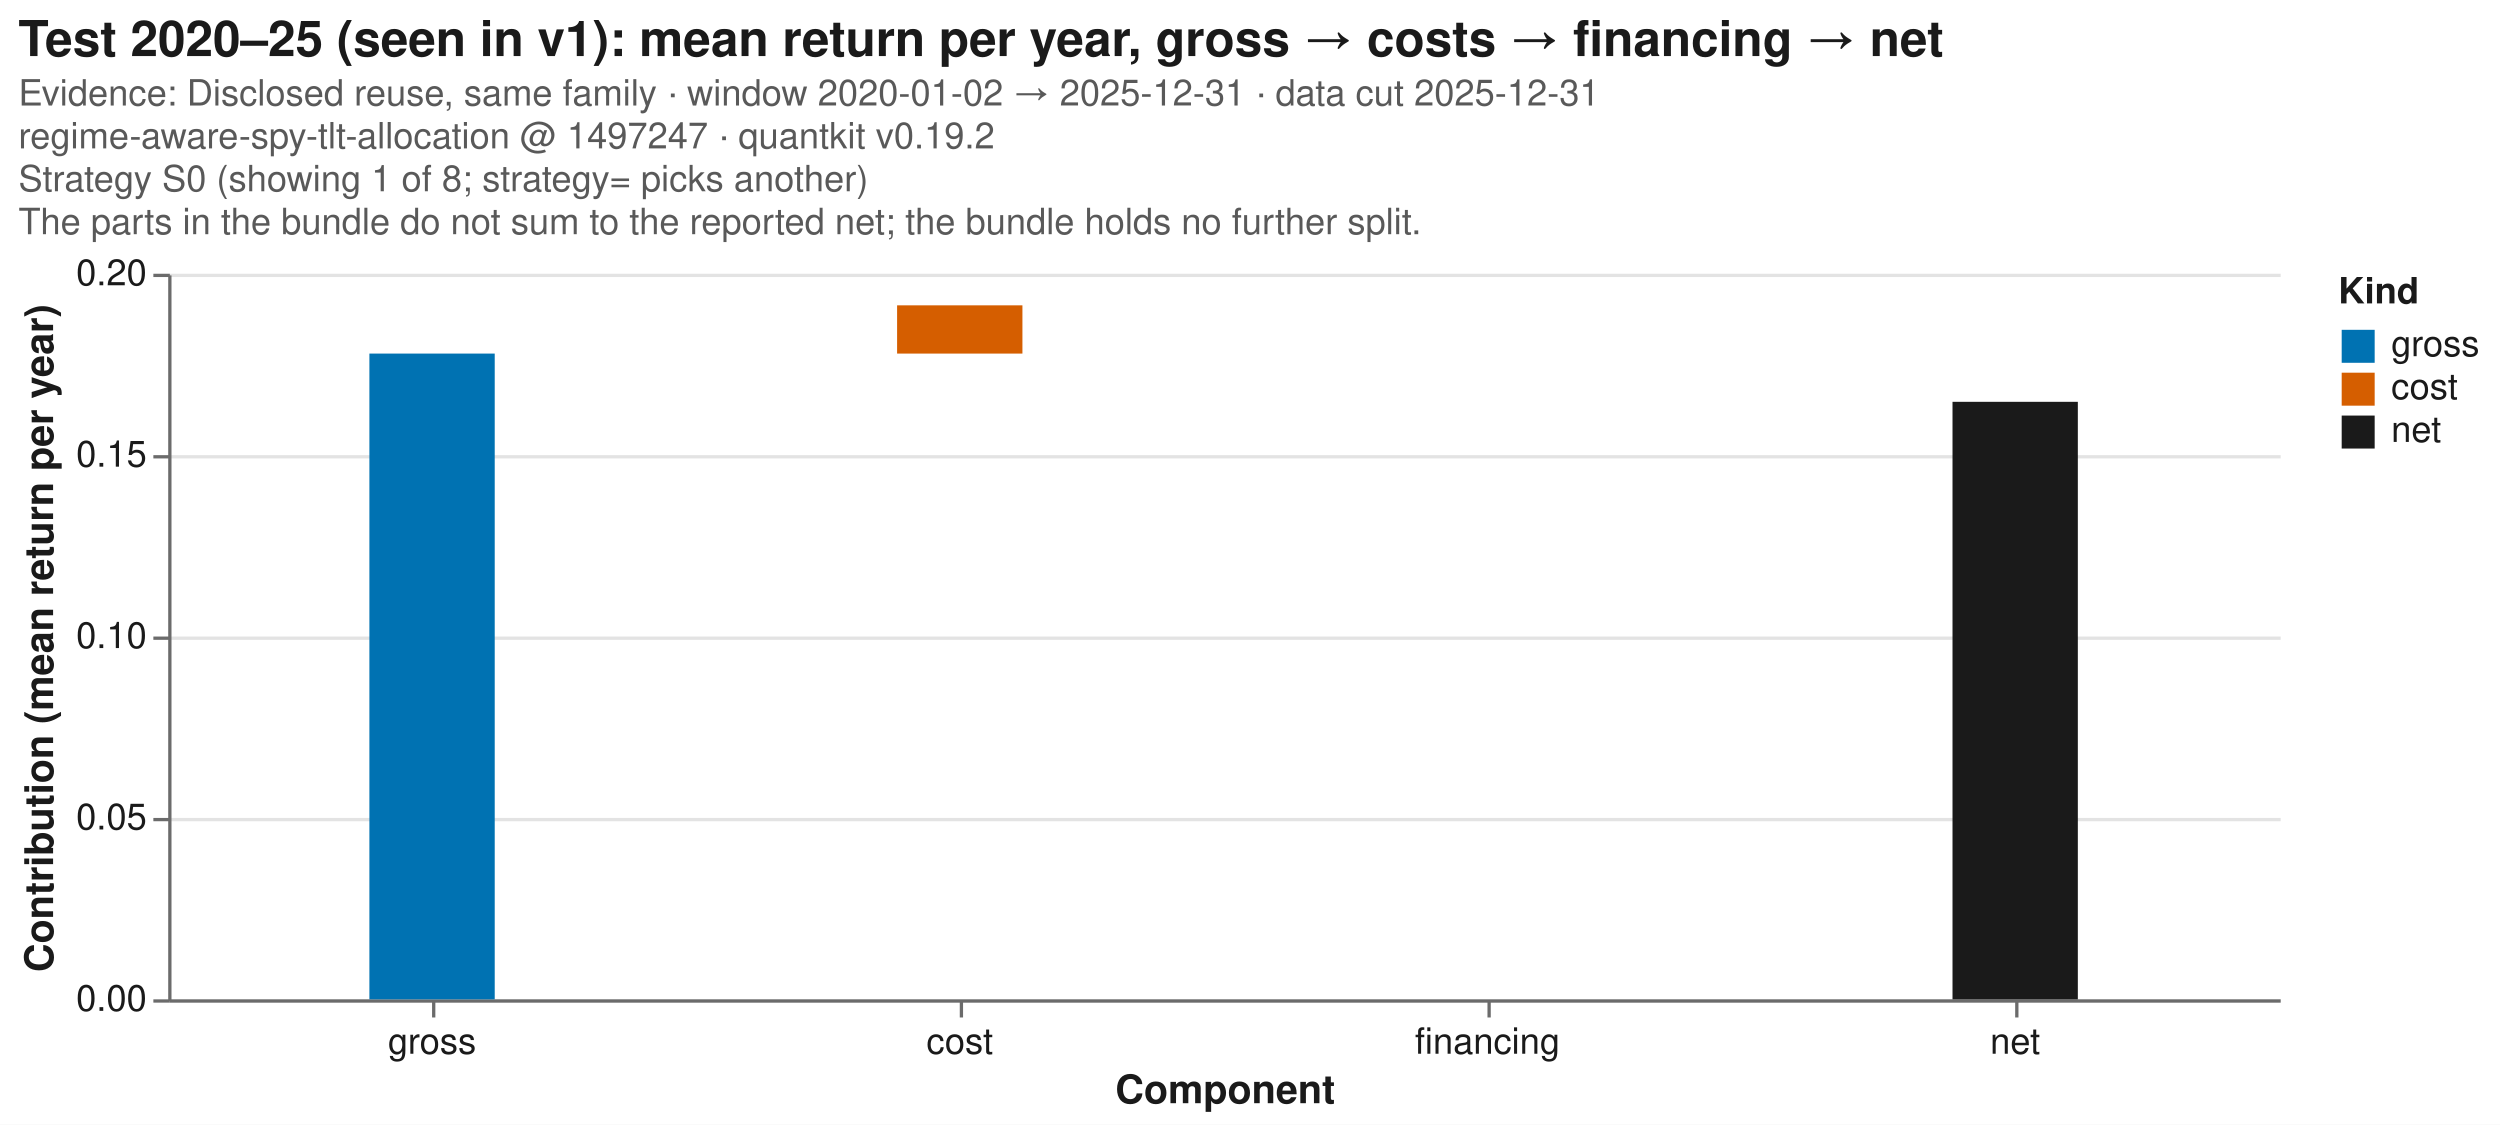
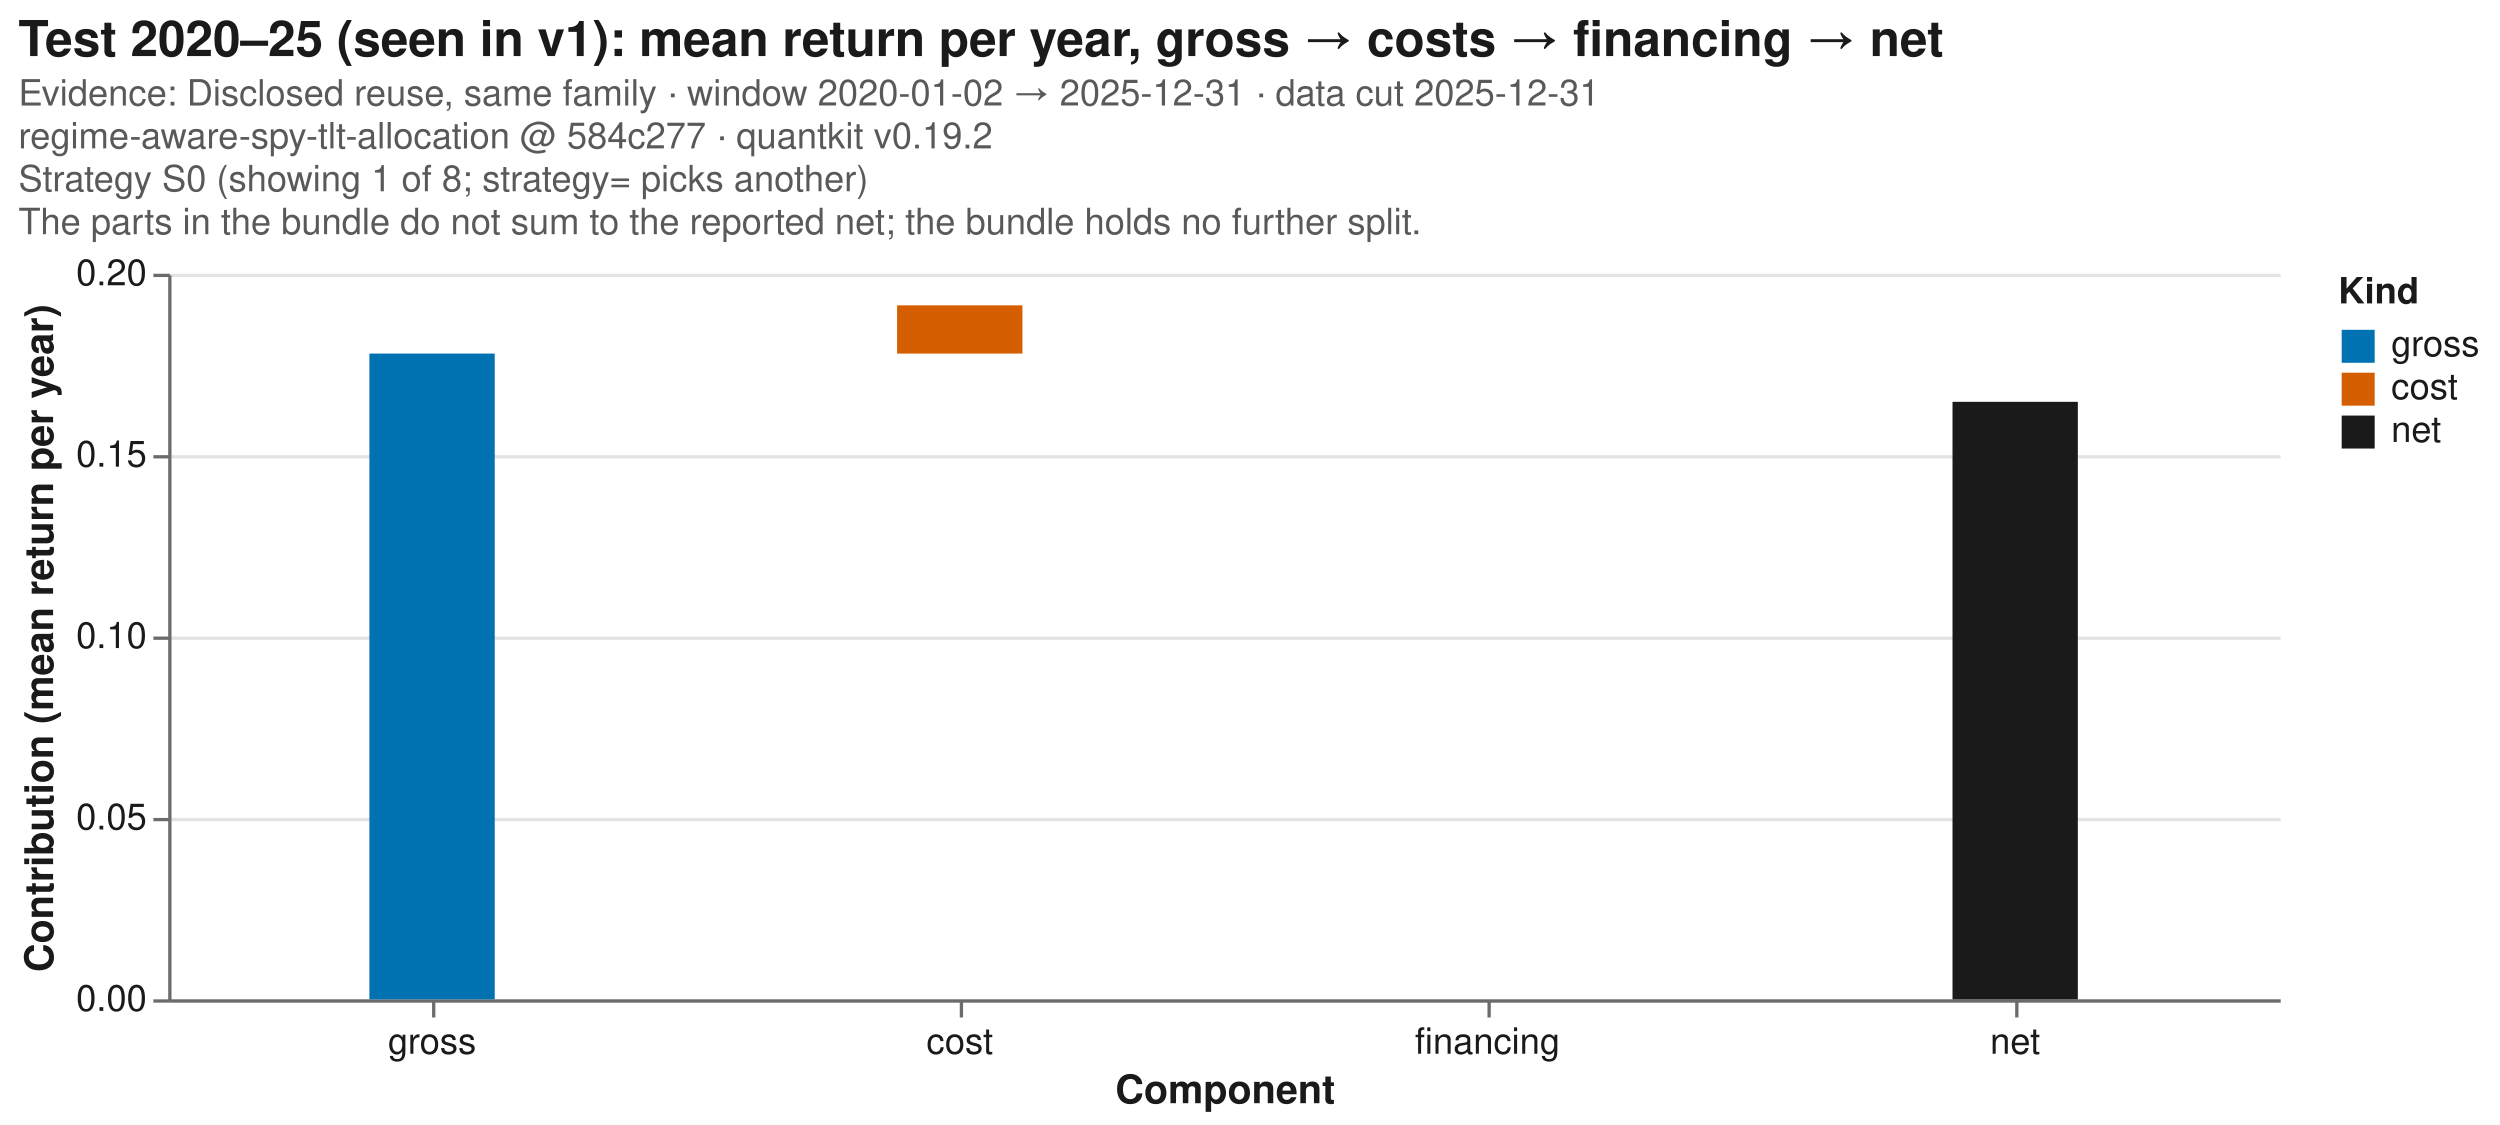
<svg xmlns="http://www.w3.org/2000/svg" version="1.1" class="marks" width="758" height="341" viewBox="0 0 758 341">
  <rect width="758" height="341" fill="#FFFFFF" />
  <g fill="none" stroke-miterlimit="10" transform="translate(51,83)">
    <g class="mark-group role-frame root" role="graphics-object" aria-roledescription="group mark container">
      <g transform="translate(0,0)">
        <path class="background" aria-hidden="true" d="M0,0h640v220h-640Z" />
        <g>
          <g class="mark-group role-axis" aria-hidden="true">
            <g transform="translate(0.5,0.5)">
              <path class="background" aria-hidden="true" d="M0,0h0v0h0Z" pointer-events="none" />
              <g>
                <g class="mark-rule role-axis-grid" pointer-events="none">
                  <line transform="translate(0,220)" x2="640" y2="0" stroke="#E3E3E3" stroke-width="1" opacity="1" />
                  <line transform="translate(0,165)" x2="640" y2="0" stroke="#E3E3E3" stroke-width="1" opacity="1" />
                  <line transform="translate(0,110)" x2="640" y2="0" stroke="#E3E3E3" stroke-width="1" opacity="1" />
                  <line transform="translate(0,55)" x2="640" y2="0" stroke="#E3E3E3" stroke-width="1" opacity="1" />
                  <line transform="translate(0,0)" x2="640" y2="0" stroke="#E3E3E3" stroke-width="1" opacity="1" />
                </g>
              </g>
              <path class="foreground" aria-hidden="true" d="" pointer-events="none" display="none" />
            </g>
          </g>
          <g class="mark-group role-axis" role="graphics-symbol" aria-roledescription="axis" aria-label="X-axis titled 'Component' for a discrete scale with 4 values: gross, cost, financing, net">
            <g transform="translate(0.5,220.5)">
              <path class="background" aria-hidden="true" d="M0,0h0v0h0Z" pointer-events="none" />
              <g>
                <g class="mark-rule role-axis-tick" pointer-events="none">
                  <line transform="translate(80,0)" x2="0" y2="5" stroke="#6B6B6B" stroke-width="1" opacity="1" />
                  <line transform="translate(240,0)" x2="0" y2="5" stroke="#6B6B6B" stroke-width="1" opacity="1" />
                  <line transform="translate(400,0)" x2="0" y2="5" stroke="#6B6B6B" stroke-width="1" opacity="1" />
                  <line transform="translate(560,0)" x2="0" y2="5" stroke="#6B6B6B" stroke-width="1" opacity="1" />
                </g>
                <g class="mark-text role-axis-label" pointer-events="none">
                  <text text-anchor="middle" transform="translate(79.5,16)" font-family="Helvetica Neue, Helvetica, Arial, sans-serif" font-size="11px" fill="#1A1A1A" opacity="1">gross</text>
                  <text text-anchor="middle" transform="translate(239.5,16)" font-family="Helvetica Neue, Helvetica, Arial, sans-serif" font-size="11px" fill="#1A1A1A" opacity="1">cost</text>
                  <text text-anchor="middle" transform="translate(399.5,16)" font-family="Helvetica Neue, Helvetica, Arial, sans-serif" font-size="11px" fill="#1A1A1A" opacity="1">financing</text>
                  <text text-anchor="middle" transform="translate(559.5,16)" font-family="Helvetica Neue, Helvetica, Arial, sans-serif" font-size="11px" fill="#1A1A1A" opacity="1">net</text>
                </g>
                <g class="mark-rule role-axis-domain" pointer-events="none">
                  <line transform="translate(0,0)" x2="640" y2="0" stroke="#6B6B6B" stroke-width="1" opacity="1" />
                </g>
                <g class="mark-text role-axis-title" pointer-events="none">
                  <text text-anchor="middle" transform="translate(320,31)" font-family="Helvetica Neue, Helvetica, Arial, sans-serif" font-size="12px" font-weight="bold" fill="#1A1A1A" opacity="1">Component</text>
                </g>
              </g>
              <path class="foreground" aria-hidden="true" d="" pointer-events="none" display="none" />
            </g>
          </g>
          <g class="mark-group role-axis" role="graphics-symbol" aria-roledescription="axis" aria-label="Y-axis titled 'Contribution (mean return per year)' for a linear scale with values from 0.00 to 0.20">
            <g transform="translate(0.5,0.5)">
              <path class="background" aria-hidden="true" d="M0,0h0v0h0Z" pointer-events="none" />
              <g>
                <g class="mark-rule role-axis-tick" pointer-events="none">
                  <line transform="translate(0,220)" x2="-5" y2="0" stroke="#6B6B6B" stroke-width="1" opacity="1" />
                  <line transform="translate(0,165)" x2="-5" y2="0" stroke="#6B6B6B" stroke-width="1" opacity="1" />
                  <line transform="translate(0,110)" x2="-5" y2="0" stroke="#6B6B6B" stroke-width="1" opacity="1" />
                  <line transform="translate(0,55)" x2="-5" y2="0" stroke="#6B6B6B" stroke-width="1" opacity="1" />
                  <line transform="translate(0,0)" x2="-5" y2="0" stroke="#6B6B6B" stroke-width="1" opacity="1" />
                </g>
                <g class="mark-text role-axis-label" pointer-events="none">
                  <text text-anchor="end" transform="translate(-7,223)" font-family="Helvetica Neue, Helvetica, Arial, sans-serif" font-size="11px" fill="#1A1A1A" opacity="1">0.00</text>
                  <text text-anchor="end" transform="translate(-7,168)" font-family="Helvetica Neue, Helvetica, Arial, sans-serif" font-size="11px" fill="#1A1A1A" opacity="1">0.05</text>
                  <text text-anchor="end" transform="translate(-7,113)" font-family="Helvetica Neue, Helvetica, Arial, sans-serif" font-size="11px" fill="#1A1A1A" opacity="1">0.10</text>
                  <text text-anchor="end" transform="translate(-7,58)" font-family="Helvetica Neue, Helvetica, Arial, sans-serif" font-size="11px" fill="#1A1A1A" opacity="1">0.15</text>
                  <text text-anchor="end" transform="translate(-7,3)" font-family="Helvetica Neue, Helvetica, Arial, sans-serif" font-size="11px" fill="#1A1A1A" opacity="1">0.20</text>
                </g>
                <g class="mark-rule role-axis-domain" pointer-events="none">
                  <line transform="translate(0,220)" x2="0" y2="-220" stroke="#6B6B6B" stroke-width="1" opacity="1" />
                </g>
                <g class="mark-text role-axis-title" pointer-events="none">
                  <text text-anchor="middle" transform="translate(-32.406,110) rotate(-90) translate(0,-3)" font-family="Helvetica Neue, Helvetica, Arial, sans-serif" font-size="12px" font-weight="bold" fill="#1A1A1A" opacity="1">Contribution (mean return per year)</text>
                </g>
              </g>
              <path class="foreground" aria-hidden="true" d="" pointer-events="none" display="none" />
            </g>
          </g>
          <g class="mark-rect role-mark marks" role="graphics-object" aria-roledescription="rect mark container">
            <path aria-label="Component: gross; Contribution (mean return per year): 0; Kind: gross; part: gross; value: 0.178" role="graphics-symbol" aria-roledescription="bar" d="M61,24.205h38v195.795h-38Z" fill="#0072B2" />
            <path aria-label="Component: cost; Contribution (mean return per year): 0.1779953523; Kind: cost; part: cost; value: −0.0133" role="graphics-symbol" aria-roledescription="bar" d="M221,9.579h38v14.627h-38Z" fill="#D55E00" />
            <path aria-label="Component: financing; Contribution (mean return per year): 0.19129219079; Kind: cost; part: financing; value: 0" role="graphics-symbol" aria-roledescription="bar" d="M381,9.579h38v0h-38Z" fill="#D55E00" />
            <path aria-label="Component: net; Contribution (mean return per year): 0; Kind: net; part: net; value: 0.1647" role="graphics-symbol" aria-roledescription="bar" d="M541,38.832h38v181.168h-38Z" fill="#1A1A1A" />
          </g>
          <g class="mark-group role-legend" role="graphics-symbol" aria-roledescription="legend" aria-label="Symbol legend titled 'Kind' for fill color with 3 values: gross, cost, net">
            <g transform="translate(658,0)">
              <path class="background" aria-hidden="true" d="M0,0h44v53h-44Z" pointer-events="none" />
              <g>
                <g class="mark-group role-legend-entry">
                  <g transform="translate(0,16)">
                    <path class="background" aria-hidden="true" d="M0,0h0v0h0Z" pointer-events="none" />
                    <g>
                      <g class="mark-group role-scope" role="graphics-object" aria-roledescription="group mark container">
                        <g transform="translate(0,0)">
                          <path class="background" aria-hidden="true" d="M0,0h43.093v11h-43.093Z" pointer-events="none" opacity="1" />
                          <g>
                            <g class="mark-symbol role-legend-symbol" pointer-events="none">
                              <path transform="translate(6,6)" d="M-5,-5h10v10h-10Z" fill="#0072B2" stroke-width="1.5" opacity="1" />
                            </g>
                            <g class="mark-text role-legend-label" pointer-events="none">
                              <text text-anchor="start" transform="translate(16,9)" font-family="Helvetica Neue, Helvetica, Arial, sans-serif" font-size="11px" fill="#1A1A1A" opacity="1">gross</text>
                            </g>
                          </g>
                          <path class="foreground" aria-hidden="true" d="" pointer-events="none" display="none" />
                        </g>
                        <g transform="translate(0,13)">
                          <path class="background" aria-hidden="true" d="M0,0h43.093v11h-43.093Z" pointer-events="none" opacity="1" />
                          <g>
                            <g class="mark-symbol role-legend-symbol" pointer-events="none">
                              <path transform="translate(6,6)" d="M-5,-5h10v10h-10Z" fill="#D55E00" stroke-width="1.5" opacity="1" />
                            </g>
                            <g class="mark-text role-legend-label" pointer-events="none">
                              <text text-anchor="start" transform="translate(16,9)" font-family="Helvetica Neue, Helvetica, Arial, sans-serif" font-size="11px" fill="#1A1A1A" opacity="1">cost</text>
                            </g>
                          </g>
                          <path class="foreground" aria-hidden="true" d="" pointer-events="none" display="none" />
                        </g>
                        <g transform="translate(0,26)">
                          <path class="background" aria-hidden="true" d="M0,0h43.093v11h-43.093Z" pointer-events="none" opacity="1" />
                          <g>
                            <g class="mark-symbol role-legend-symbol" pointer-events="none">
                              <path transform="translate(6,6)" d="M-5,-5h10v10h-10Z" fill="#1A1A1A" stroke-width="1.5" opacity="1" />
                            </g>
                            <g class="mark-text role-legend-label" pointer-events="none">
                              <text text-anchor="start" transform="translate(16,9)" font-family="Helvetica Neue, Helvetica, Arial, sans-serif" font-size="11px" fill="#1A1A1A" opacity="1">net</text>
                            </g>
                          </g>
                          <path class="foreground" aria-hidden="true" d="" pointer-events="none" display="none" />
                        </g>
                      </g>
                    </g>
                    <path class="foreground" aria-hidden="true" d="" pointer-events="none" display="none" />
                  </g>
                </g>
                <g class="mark-text role-legend-title" pointer-events="none">
                  <text text-anchor="start" transform="translate(0,9)" font-family="Helvetica Neue, Helvetica, Arial, sans-serif" font-size="11px" font-weight="bold" fill="#1A1A1A" opacity="1">Kind</text>
                </g>
              </g>
              <path class="foreground" aria-hidden="true" d="" pointer-events="none" display="none" />
            </g>
          </g>
          <g class="mark-group role-title">
            <g transform="translate(-45.406,-78)">
              <path class="background" aria-hidden="true" d="M0,0h0v0h0Z" pointer-events="none" />
              <g>
                <g class="mark-text role-title-text" role="graphics-symbol" aria-roledescription="title" aria-label="Title text 'Test 2020–25 (seen in v1): mean return per year, gross → costs → financing → net'" pointer-events="none">
                  <text text-anchor="start" transform="translate(0,12)" font-family="Helvetica Neue, Helvetica, Arial, sans-serif" font-size="15px" font-weight="bold" fill="#1A1A1A" opacity="1">Test 2020–25 (seen in v1): mean return per year, gross → costs → financing → net</text>
                </g>
-                 <g class="mark-text role-title-subtitle" role="graphics-symbol" aria-roledescription="subtitle" aria-label="Subtitle text 'Evidence: Disclosed reuse, same family · window 2020-01-02 → 2025-12-31 · data cut 2025-12-31 regime-aware-spy-tlt-allocation @ 1497247 · quantkit v0.19.2 Strategy S0 (showing 1 of 8; strategy= picks another) The parts in the bundle do not sum to the reported net; the bundle holds no further split.'" pointer-events="none">
+                 <g class="mark-text role-title-subtitle" role="graphics-symbol" aria-roledescription="subtitle" aria-label="Subtitle text 'Evidence: Disclosed reuse, same family · window 2020-01-02 → 2025-12-31 · data cut 2025-12-31 regime-aware-spy-tlt-allocation @ 584c277 · quantkit v0.19.2 Strategy S0 (showing 1 of 8; strategy= picks another) The parts in the bundle do not sum to the reported net; the bundle holds no further split.'" pointer-events="none">
                  <text text-anchor="start" transform="translate(0,27)" font-family="Helvetica Neue, Helvetica, Arial, sans-serif" font-size="11px" fill="#595959" opacity="1">
                    <tspan>Evidence: Disclosed reuse, same family · window 2020-01-02 → 2025-12-31 · data cut 2025-12-31</tspan>
-                     <tspan x="0" dy="13">regime-aware-spy-tlt-allocation @ 1497247 · quantkit v0.19.2</tspan>
+                     <tspan x="0" dy="13">regime-aware-spy-tlt-allocation @ 584c277 · quantkit v0.19.2</tspan>
                    <tspan x="0" dy="13">Strategy S0 (showing 1 of 8; strategy= picks another)</tspan>
                    <tspan x="0" dy="13">The parts in the bundle do not sum to the reported net; the bundle holds no further split.</tspan>
                  </text>
                </g>
              </g>
              <path class="foreground" aria-hidden="true" d="" pointer-events="none" display="none" />
            </g>
          </g>
        </g>
        <path class="foreground" aria-hidden="true" d="" display="none" />
      </g>
    </g>
  </g>
</svg>
